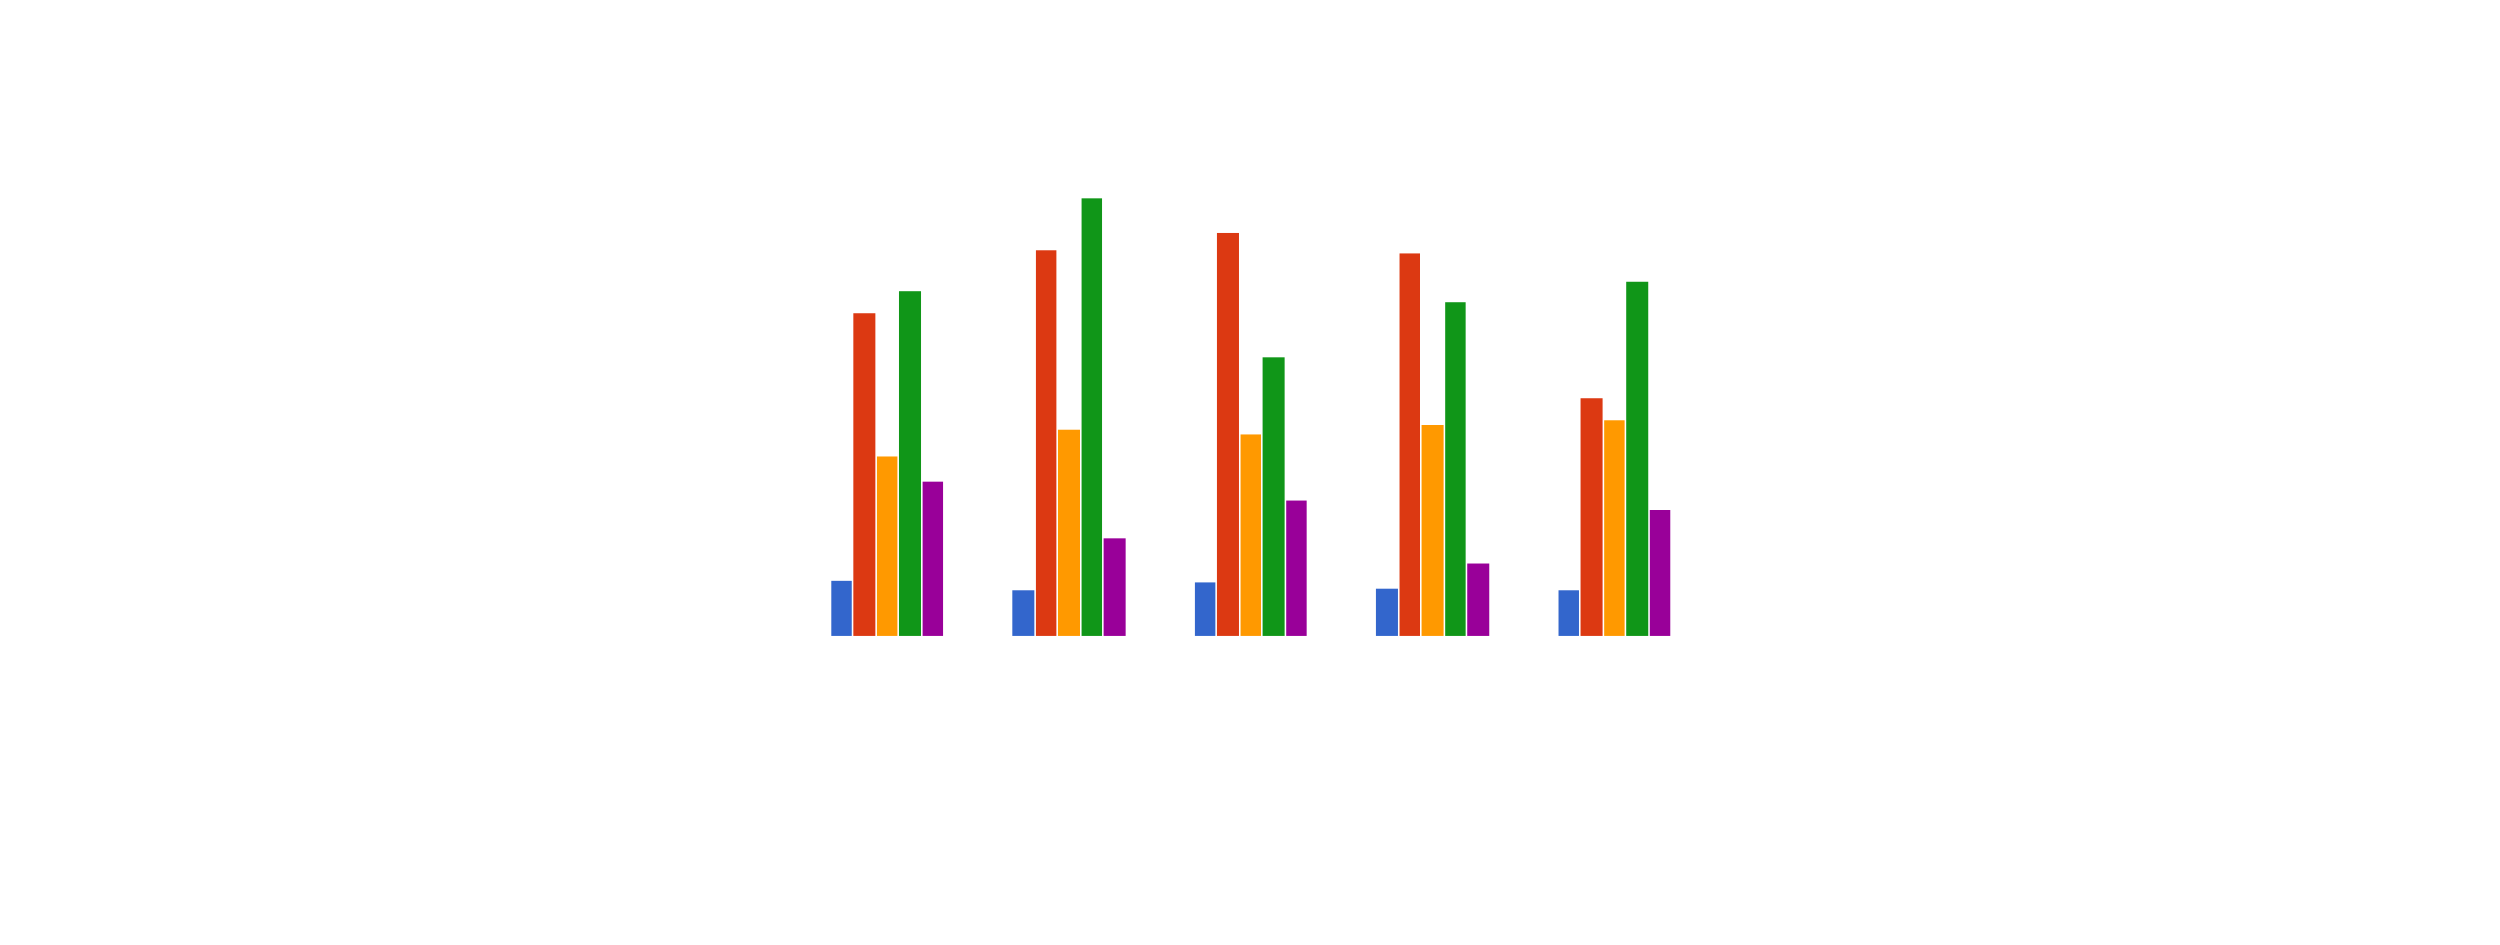
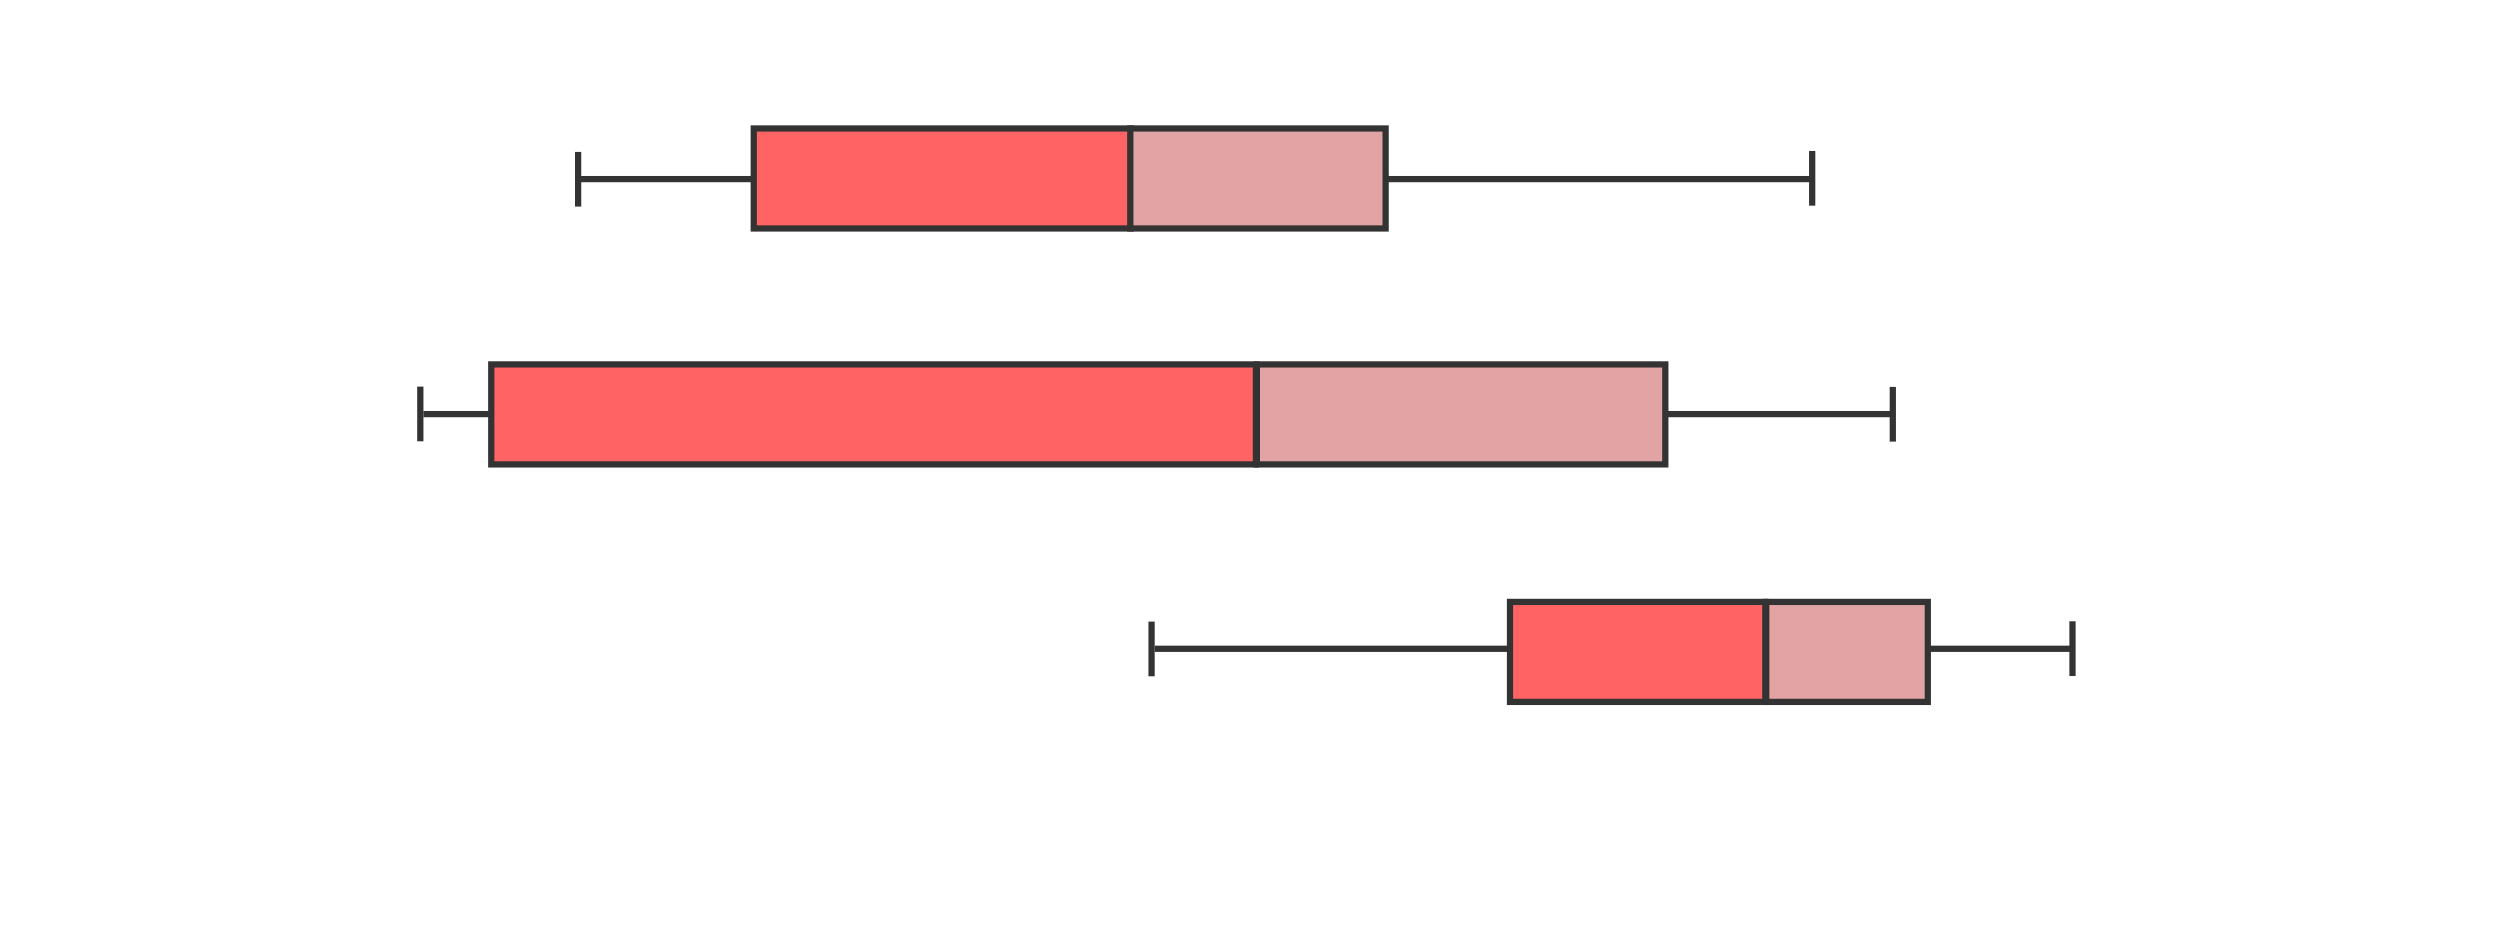
- <svg xmlns="http://www.w3.org/2000/svg" width="900" height="340" viewBox="50,0,800,600" id="svg">
-   <rect x="184" y="369" width="13" height="35" fill="#3366cc" />
-   <rect x="299" y="375" width="14" height="29" fill="#3366cc" />
-   <rect x="415" y="370" width="13" height="34" fill="#3366cc" />
-   <rect x="530" y="374" width="14" height="30" fill="#3366cc" />
-   <rect x="646" y="375" width="13" height="29" fill="#3366cc" />
-   <rect x="198" y="199" width="14" height="205" fill="#dc3912" />
-   <rect x="314" y="159" width="13" height="245" fill="#dc3912" />
-   <rect x="429" y="148" width="14" height="256" fill="#dc3912" />
-   <rect x="545" y="161" width="13" height="243" fill="#dc3912" />
-   <rect x="660" y="253" width="14" height="151" fill="#dc3912" />
-   <rect x="213" y="290" width="13" height="114" fill="#ff9900" />
-   <rect x="328" y="273" width="14" height="131" fill="#ff9900" />
-   <rect x="444" y="276" width="13" height="128" fill="#ff9900" />
-   <rect x="559" y="270" width="14" height="134" fill="#ff9900" />
-   <rect x="675" y="267" width="13" height="137" fill="#ff9900" />
-   <rect x="227" y="185" width="14" height="219" fill="#109618" />
-   <rect x="343" y="126" width="13" height="278" fill="#109618" />
-   <rect x="458" y="227" width="14" height="177" fill="#109618" />
-   <rect x="574" y="192" width="13" height="212" fill="#109618" />
-   <rect x="689" y="179" width="14" height="225" fill="#109618" />
-   <rect x="242" y="306" width="13" height="98" fill="#990099" />
-   <rect x="357" y="342" width="14" height="62" fill="#990099" />
-   <rect x="473" y="318" width="13" height="86" fill="#990099" />
-   <rect x="588" y="358" width="14" height="46" fill="#990099" />
-   <rect x="704" y="324" width="13" height="80" fill="#990099" />
+ <svg xmlns="http://www.w3.org/2000/svg" width="900" height="340" viewBox="0,0,800,300" id="svg">
+   <line x1="185.5" y1="56.2" x2="580" y2="56.2" fill="none" stroke="#333333" stroke-width="2" />
+   <line x1="135.5" y1="131.4" x2="604.8" y2="131.4" fill="none" stroke="#333333" stroke-width="2" />
+   <line x1="369.5" y1="206.5" x2="662.8" y2="206.5" fill="none" stroke="#333333" stroke-width="2" />
+   <rect x="241.2" y="40" width="120.7" height="32" fill="#ff6363" stroke="#333333" stroke-width="2" />
+   <rect x="361.7" y="40" width="81.7" height="32" fill="#e1a3a3" stroke="#333333" stroke-width="2" />
+   <rect x="157.2" y="115.5" width="244.7" height="32" fill="#ff6363" stroke="#333333" stroke-width="2" />
+   <rect x="402.2" y="115.5" width="130.7" height="32" fill="#e1a3a3" stroke="#333333" stroke-width="2" />
+   <rect x="483.2" y="191.5" width="81.7" height="32" fill="#ff6363" stroke="#333333" stroke-width="2" />
+   <rect x="565.2" y="191.5" width="51.7" height="32" fill="#e1a3a3" stroke="#333333" stroke-width="2" />
+   <line x1="185" y1="47.5" x2="185" y2="65" fill="none" stroke="#333333" stroke-width="2" />
+   <line x1="134.5" y1="122.6" x2="134.5" y2="140.1" fill="none" stroke="#333333" stroke-width="2" />
+   <line x1="368.5" y1="197.8" x2="368.5" y2="215.3" fill="none" stroke="#333333" stroke-width="2" />
+   <line x1="663.2" y1="197.7" x2="663.2" y2="215.2" fill="none" stroke="#333333" stroke-width="2" />
+   <line x1="605.7" y1="122.7" x2="605.7" y2="140.2" fill="none" stroke="#333333" stroke-width="2" />
+   <line x1="579.9" y1="47.2" x2="579.9" y2="64.7" fill="none" stroke="#333333" stroke-width="2" />
</svg>
